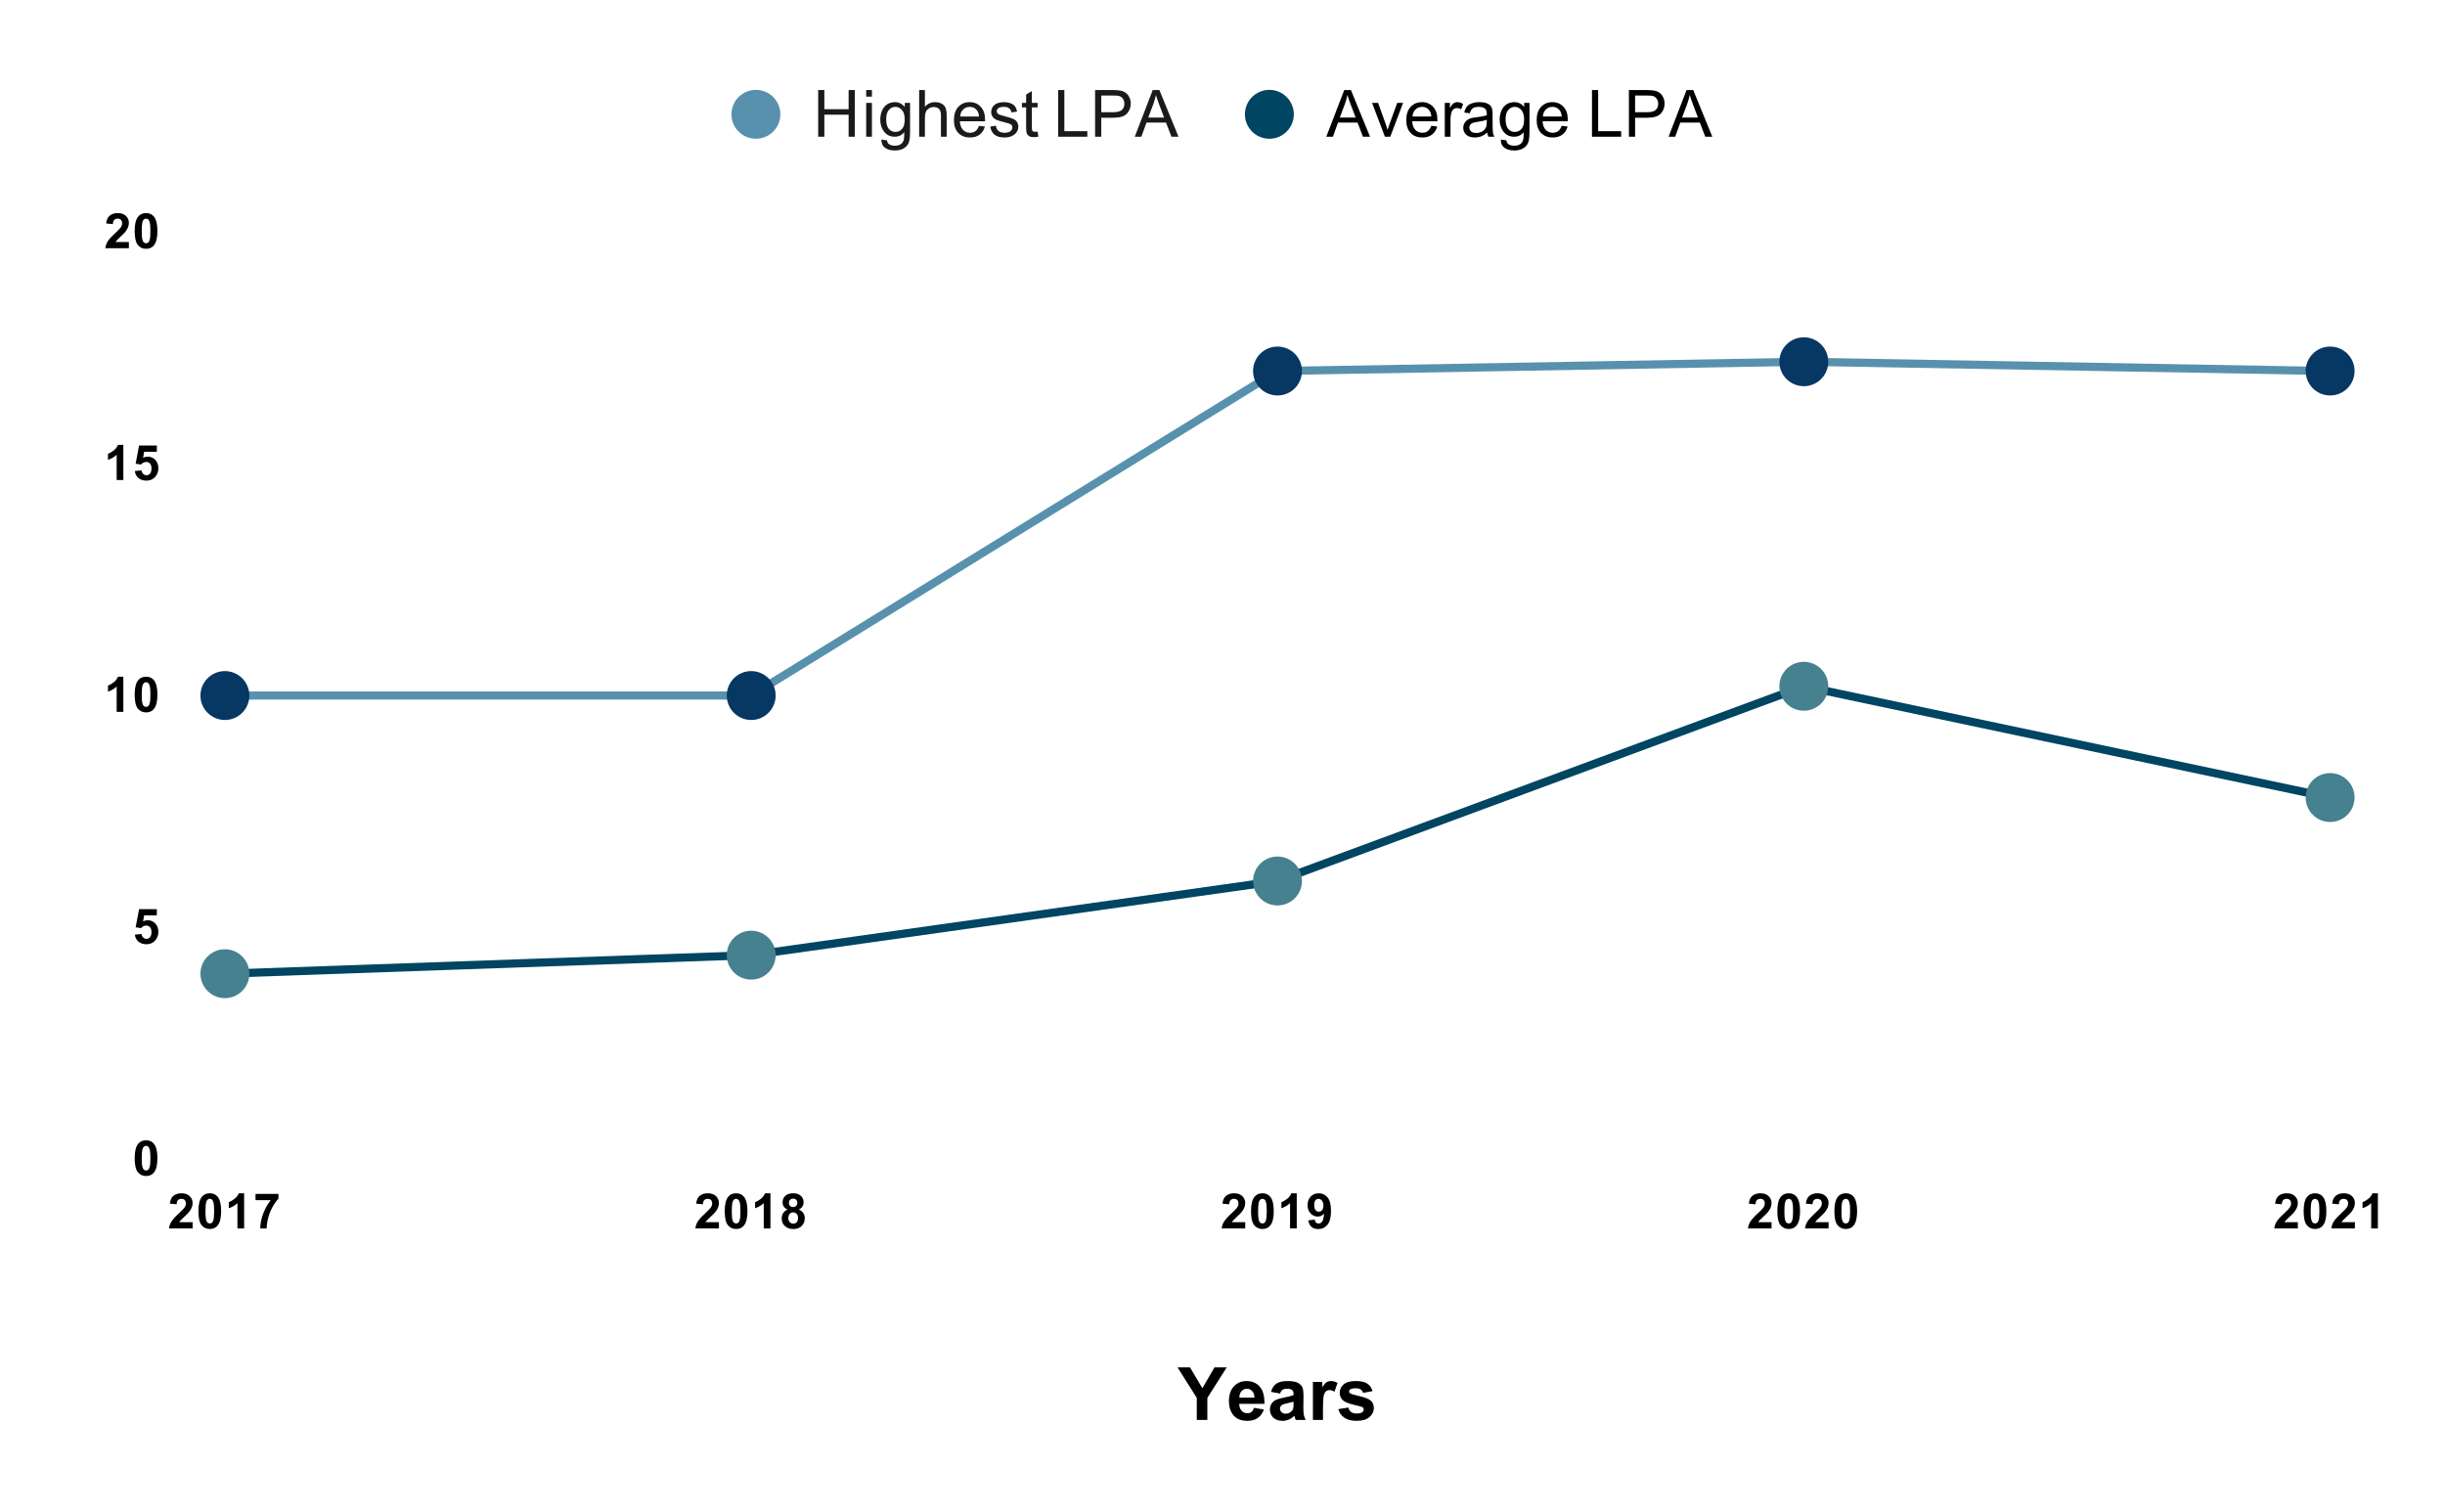
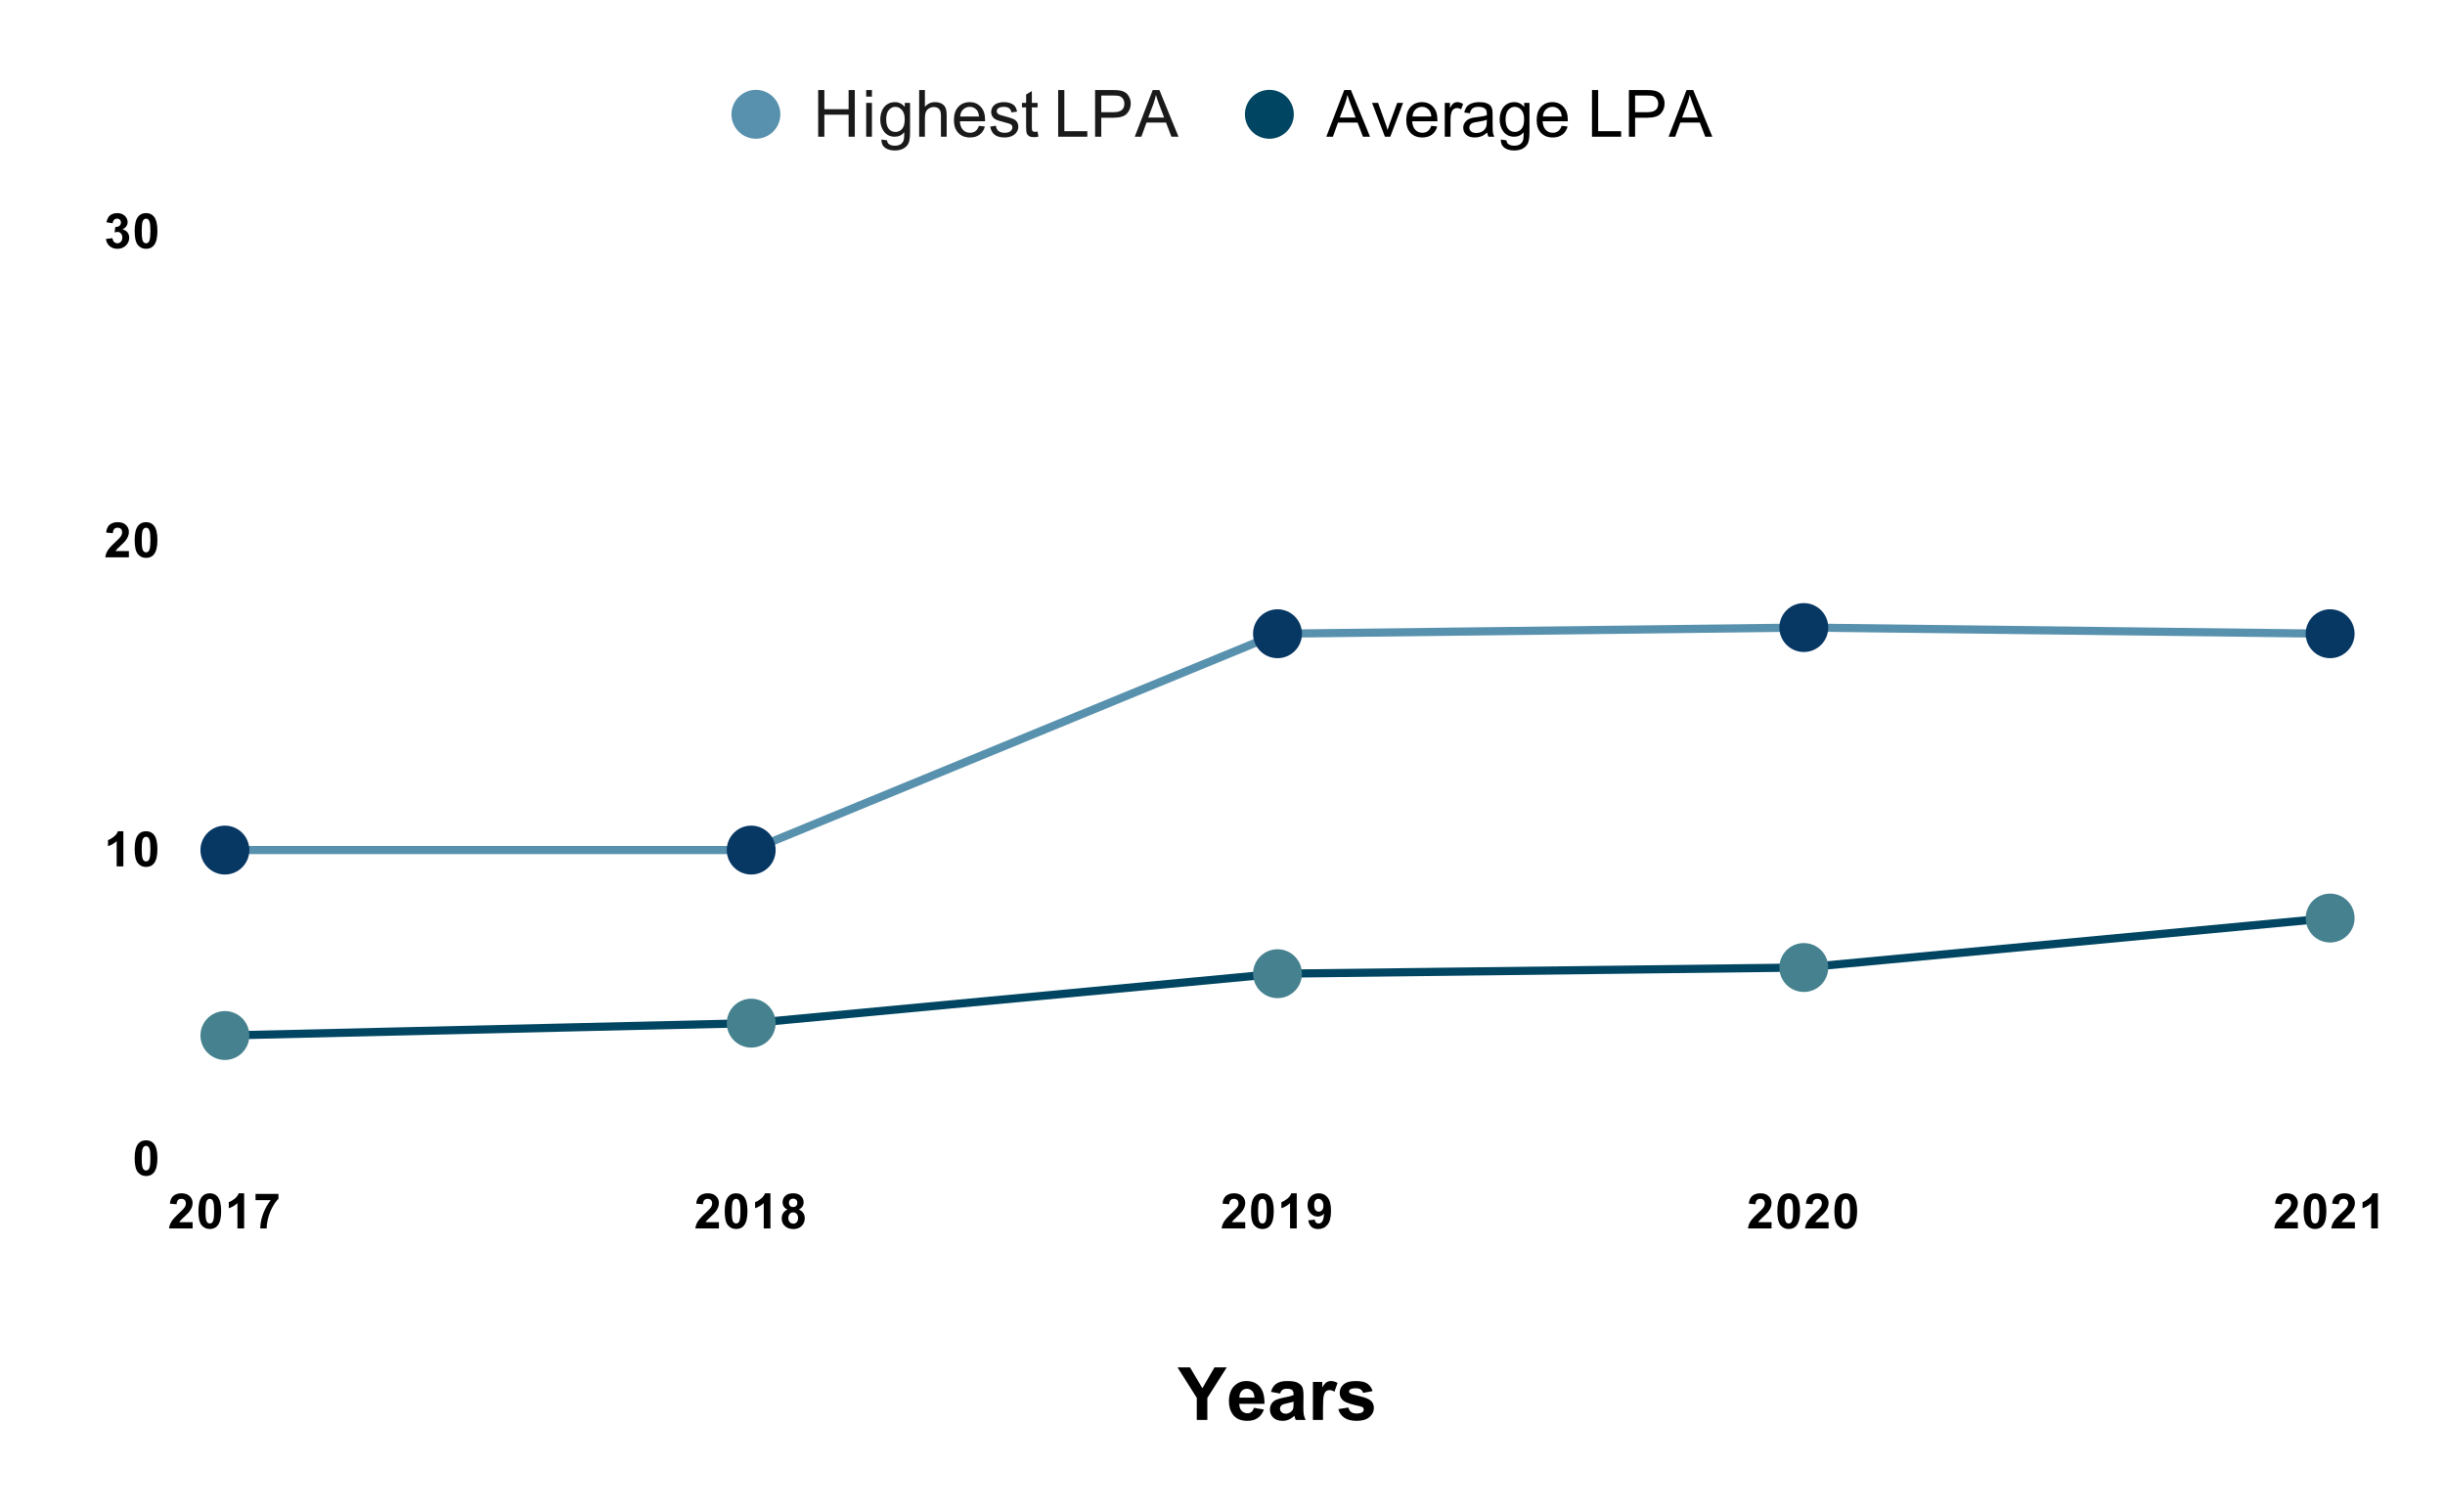
<svg xmlns="http://www.w3.org/2000/svg" version="1.1" viewBox="0.0 0.0 600.0 371.0" fill="none" stroke="none" stroke-linecap="square" stroke-miterlimit="10" width="600" height="371">
  <path fill="#ffffff" d="M0 0L600.0 0L600.0 371.0L0 371.0L0 0Z" fill-rule="nonzero" />
-   <path stroke="#000000" stroke-width="1.0" stroke-linecap="butt" stroke-opacity="0.0" d="M45.5 265.5L581.5 265.5" fill-rule="nonzero" />
-   <path stroke="#000000" stroke-width="1.0" stroke-linecap="butt" stroke-opacity="0.0" d="M45.5 246.5L581.5 246.5" fill-rule="nonzero" />
-   <path stroke="#000000" stroke-width="1.0" stroke-linecap="butt" stroke-opacity="0.0" d="M45.5 208.5L581.5 208.5" fill-rule="nonzero" />
-   <path stroke="#000000" stroke-width="1.0" stroke-linecap="butt" stroke-opacity="0.0" d="M45.5 189.5L581.5 189.5" fill-rule="nonzero" />
-   <path stroke="#000000" stroke-width="1.0" stroke-linecap="butt" stroke-opacity="0.0" d="M45.5 151.5L581.5 151.5" fill-rule="nonzero" />
-   <path stroke="#000000" stroke-width="1.0" stroke-linecap="butt" stroke-opacity="0.0" d="M45.5 132.5L581.5 132.5" fill-rule="nonzero" />
-   <path stroke="#000000" stroke-width="1.0" stroke-linecap="butt" stroke-opacity="0.0" d="M45.5 94.5L581.5 94.5" fill-rule="nonzero" />
-   <path stroke="#000000" stroke-width="1.0" stroke-linecap="butt" stroke-opacity="0.0" d="M45.5 75.5L581.5 75.5" fill-rule="nonzero" />
+   <path stroke="#000000" stroke-width="1.0" stroke-linecap="butt" stroke-opacity="0.0" d="M45.5 259.5L581.5 259.5" fill-rule="nonzero" />
+   <path stroke="#000000" stroke-width="1.0" stroke-linecap="butt" stroke-opacity="0.0" d="M45.5 233.5L581.5 233.5" fill-rule="nonzero" />
+   <path stroke="#000000" stroke-width="1.0" stroke-linecap="butt" stroke-opacity="0.0" d="M45.5 183.5L581.5 183.5" fill-rule="nonzero" />
+   <path stroke="#000000" stroke-width="1.0" stroke-linecap="butt" stroke-opacity="0.0" d="M45.5 158.5L581.5 158.5" fill-rule="nonzero" />
+   <path stroke="#000000" stroke-width="1.0" stroke-linecap="butt" stroke-opacity="0.0" d="M45.5 107.5L581.5 107.5" fill-rule="nonzero" />
+   <path stroke="#000000" stroke-width="1.0" stroke-linecap="butt" stroke-opacity="0.0" d="M45.5 82.5L581.5 82.5" fill-rule="nonzero" />
  <clipPath id="id_0">
    <path d="M45.55 56.917L581.45 56.917L581.45 284.45L45.55 284.45L45.55 56.917Z" clip-rule="nonzero" />
  </clipPath>
-   <path stroke="#5891ad" stroke-width="2.0" stroke-linecap="butt" clip-path="url(#id_0)" d="M55.19 170.683L184.345 170.683L313.5 91.047L442.655 88.771L571.81 91.047" fill-rule="nonzero" />
-   <path stroke="#004561" stroke-width="2.0" stroke-linecap="butt" clip-path="url(#id_0)" d="M55.19 238.943L184.345 234.393L313.5 216.19L442.655 168.408L571.81 195.712" fill-rule="nonzero" />
-   <path fill="#073763" clip-path="url(#id_0)" d="M61.19 170.683C61.19 173.997 58.504 176.683 55.19 176.683C51.877 176.683 49.19 173.997 49.19 170.683C49.19 167.37 51.877 164.683 55.19 164.683C58.504 164.683 61.19 167.37 61.19 170.683Z" fill-rule="nonzero" />
-   <path fill="#073763" clip-path="url(#id_0)" d="M190.345 170.683C190.345 173.997 187.659 176.683 184.345 176.683C181.031 176.683 178.345 173.997 178.345 170.683C178.345 167.37 181.031 164.683 184.345 164.683C187.659 164.683 190.345 167.37 190.345 170.683Z" fill-rule="nonzero" />
-   <path fill="#073763" clip-path="url(#id_0)" d="M319.5 91.047C319.5 94.36 316.814 97.047 313.5 97.047C310.186 97.047 307.5 94.36 307.5 91.047C307.5 87.733 310.186 85.047 313.5 85.047C316.814 85.047 319.5 87.733 319.5 91.047Z" fill-rule="nonzero" />
-   <path fill="#073763" clip-path="url(#id_0)" d="M448.655 88.771C448.655 92.085 445.969 94.771 442.655 94.771C439.341 94.771 436.655 92.085 436.655 88.771C436.655 85.458 439.341 82.771 442.655 82.771C445.969 82.771 448.655 85.458 448.655 88.771Z" fill-rule="nonzero" />
-   <path fill="#073763" clip-path="url(#id_0)" d="M577.81 91.047C577.81 94.36 575.124 97.047 571.81 97.047C568.496 97.047 565.81 94.36 565.81 91.047C565.81 87.733 568.496 85.047 571.81 85.047C575.124 85.047 577.81 87.733 577.81 91.047Z" fill-rule="nonzero" />
-   <path fill="#45818e" clip-path="url(#id_0)" d="M61.19 238.943C61.19 242.257 58.504 244.943 55.19 244.943C51.877 244.943 49.19 242.257 49.19 238.943C49.19 235.63 51.877 232.943 55.19 232.943C58.504 232.943 61.19 235.63 61.19 238.943Z" fill-rule="nonzero" />
-   <path fill="#45818e" clip-path="url(#id_0)" d="M190.345 234.393C190.345 237.706 187.659 240.393 184.345 240.393C181.031 240.393 178.345 237.706 178.345 234.393C178.345 231.079 181.031 228.393 184.345 228.393C187.659 228.393 190.345 231.079 190.345 234.393Z" fill-rule="nonzero" />
-   <path fill="#45818e" clip-path="url(#id_0)" d="M319.5 216.19C319.5 219.504 316.814 222.19 313.5 222.19C310.186 222.19 307.5 219.504 307.5 216.19C307.5 212.876 310.186 210.19 313.5 210.19C316.814 210.19 319.5 212.876 319.5 216.19Z" fill-rule="nonzero" />
-   <path fill="#45818e" clip-path="url(#id_0)" d="M448.655 168.408C448.655 171.722 445.969 174.408 442.655 174.408C439.341 174.408 436.655 171.722 436.655 168.408C436.655 165.094 439.341 162.408 442.655 162.408C445.969 162.408 448.655 165.094 448.655 168.408Z" fill-rule="nonzero" />
-   <path fill="#45818e" clip-path="url(#id_0)" d="M577.81 195.712C577.81 199.026 575.124 201.712 571.81 201.712C568.496 201.712 565.81 199.026 565.81 195.712C565.81 192.398 568.496 189.712 571.81 189.712C575.124 189.712 577.81 192.398 577.81 195.712Z" fill-rule="nonzero" />
+   <path stroke="#5891ad" stroke-width="2.0" stroke-linecap="butt" clip-path="url(#id_0)" d="M55.19 208.606L184.345 208.606L313.5 155.514L442.655 153.998L571.81 155.514" fill-rule="nonzero" />
+   <path stroke="#004561" stroke-width="2.0" stroke-linecap="butt" clip-path="url(#id_0)" d="M55.19 254.112L184.345 251.078L313.5 238.943L442.655 237.426L571.81 225.291" fill-rule="nonzero" />
+   <path fill="#073763" clip-path="url(#id_0)" d="M61.19 208.606C61.19 211.919 58.504 214.606 55.19 214.606C51.877 214.606 49.19 211.919 49.19 208.606C49.19 205.292 51.877 202.606 55.19 202.606C58.504 202.606 61.19 205.292 61.19 208.606Z" fill-rule="nonzero" />
+   <path fill="#073763" clip-path="url(#id_0)" d="M190.345 208.606C190.345 211.919 187.659 214.606 184.345 214.606C181.031 214.606 178.345 211.919 178.345 208.606C178.345 205.292 181.031 202.606 184.345 202.606C187.659 202.606 190.345 205.292 190.345 208.606Z" fill-rule="nonzero" />
+   <path fill="#073763" clip-path="url(#id_0)" d="M319.5 155.514C319.5 158.828 316.814 161.514 313.5 161.514C310.186 161.514 307.5 158.828 307.5 155.514C307.5 152.201 310.186 149.514 313.5 149.514C316.814 149.514 319.5 152.201 319.5 155.514Z" fill-rule="nonzero" />
+   <path fill="#073763" clip-path="url(#id_0)" d="M448.655 153.998C448.655 157.311 445.969 159.998 442.655 159.998C439.341 159.998 436.655 157.311 436.655 153.998C436.655 150.684 439.341 147.998 442.655 147.998C445.969 147.998 448.655 150.684 448.655 153.998Z" fill-rule="nonzero" />
+   <path fill="#073763" clip-path="url(#id_0)" d="M577.81 155.514C577.81 158.828 575.124 161.514 571.81 161.514C568.496 161.514 565.81 158.828 565.81 155.514C565.81 152.201 568.496 149.514 571.81 149.514C575.124 149.514 577.81 152.201 577.81 155.514Z" fill-rule="nonzero" />
+   <path fill="#45818e" clip-path="url(#id_0)" d="M61.19 254.112C61.19 257.426 58.504 260.112 55.19 260.112C51.877 260.112 49.19 257.426 49.19 254.112C49.19 250.799 51.877 248.112 55.19 248.112C58.504 248.112 61.19 250.799 61.19 254.112Z" fill-rule="nonzero" />
+   <path fill="#45818e" clip-path="url(#id_0)" d="M190.345 251.078C190.345 254.392 187.659 257.078 184.345 257.078C181.031 257.078 178.345 254.392 178.345 251.078C178.345 247.765 181.031 245.078 184.345 245.078C187.659 245.078 190.345 247.765 190.345 251.078Z" fill-rule="nonzero" />
+   <path fill="#45818e" clip-path="url(#id_0)" d="M319.5 238.943C319.5 242.257 316.814 244.943 313.5 244.943C310.186 244.943 307.5 242.257 307.5 238.943C307.5 235.63 310.186 232.943 313.5 232.943C316.814 232.943 319.5 235.63 319.5 238.943Z" fill-rule="nonzero" />
+   <path fill="#45818e" clip-path="url(#id_0)" d="M448.655 237.426C448.655 240.74 445.969 243.426 442.655 243.426C439.341 243.426 436.655 240.74 436.655 237.426C436.655 234.113 439.341 231.426 442.655 231.426C445.969 231.426 448.655 234.113 448.655 237.426Z" fill-rule="nonzero" />
+   <path fill="#45818e" clip-path="url(#id_0)" d="M577.81 225.291C577.81 228.605 575.124 231.291 571.81 231.291C568.496 231.291 565.81 228.605 565.81 225.291C565.81 221.978 568.496 219.291 571.81 219.291C575.124 219.291 577.81 221.978 577.81 225.291Z" fill-rule="nonzero" />
  <path fill="#000000" d="M293.688 348.45L293.688 343.028L288.969 335.559L292.031 335.559L295.062 340.669L298.031 335.559L301.031 335.559L296.281 343.044L296.281 348.45L293.688 348.45ZM307.703 345.481L310.156 345.887Q309.688 347.247 308.656 347.966Q307.641 348.669 306.094 348.669Q303.656 348.669 302.5 347.075Q301.578 345.794 301.578 343.856Q301.578 341.528 302.781 340.216Q304.0 338.903 305.859 338.903Q307.938 338.903 309.141 340.278Q310.344 341.653 310.297 344.497L304.109 344.497Q304.125 345.591 304.688 346.2Q305.266 346.809 306.125 346.809Q306.703 346.809 307.094 346.497Q307.5 346.184 307.703 345.481ZM307.844 342.981Q307.812 341.903 307.281 341.356Q306.75 340.794 306.0 340.794Q305.188 340.794 304.672 341.387Q304.141 341.966 304.141 342.981L307.844 342.981ZM314.141 341.966L311.891 341.559Q312.281 340.2 313.203 339.559Q314.125 338.903 315.938 338.903Q317.594 338.903 318.391 339.294Q319.203 339.684 319.531 340.294Q319.875 340.887 319.875 342.497L319.844 345.387Q319.844 346.606 319.953 347.2Q320.078 347.778 320.406 348.45L317.969 348.45Q317.859 348.2 317.719 347.716Q317.656 347.497 317.641 347.434Q317.0 348.044 316.281 348.356Q315.562 348.669 314.75 348.669Q313.297 348.669 312.469 347.887Q311.641 347.091 311.641 345.903Q311.641 345.106 312.016 344.497Q312.391 343.872 313.078 343.544Q313.766 343.216 315.047 342.966Q316.781 342.637 317.438 342.356L317.438 342.106Q317.438 341.403 317.078 341.106Q316.734 340.794 315.766 340.794Q315.109 340.794 314.734 341.059Q314.359 341.309 314.141 341.966ZM317.438 343.966Q316.969 344.122 315.938 344.341Q314.906 344.559 314.594 344.778Q314.109 345.122 314.109 345.653Q314.109 346.169 314.5 346.544Q314.891 346.919 315.484 346.919Q316.156 346.919 316.75 346.481Q317.203 346.153 317.344 345.669Q317.438 345.341 317.438 344.466L317.438 343.966ZM324.656 348.45L322.188 348.45L322.188 339.122L324.484 339.122L324.484 340.45Q325.062 339.497 325.531 339.2Q326.016 338.903 326.609 338.903Q327.453 338.903 328.234 339.372L327.469 341.528Q326.844 341.122 326.312 341.122Q325.797 341.122 325.422 341.403Q325.062 341.684 324.859 342.434Q324.656 343.184 324.656 345.559L324.656 348.45ZM328.422 345.794L330.906 345.403Q331.062 346.122 331.547 346.497Q332.031 346.872 332.891 346.872Q333.859 346.872 334.344 346.528Q334.656 346.278 334.656 345.872Q334.656 345.591 334.484 345.403Q334.297 345.231 333.656 345.075Q330.672 344.419 329.875 343.872Q328.766 343.122 328.766 341.762Q328.766 340.559 329.719 339.731Q330.688 338.903 332.688 338.903Q334.609 338.903 335.531 339.528Q336.469 340.153 336.828 341.372L334.5 341.809Q334.344 341.262 333.922 340.981Q333.516 340.684 332.734 340.684Q331.766 340.684 331.344 340.95Q331.062 341.153 331.062 341.45Q331.062 341.716 331.312 341.903Q331.641 342.153 333.609 342.606Q335.578 343.044 336.375 343.7Q337.141 344.356 337.141 345.528Q337.141 346.809 336.062 347.747Q335.0 348.669 332.891 348.669Q330.984 348.669 329.875 347.887Q328.766 347.106 328.422 345.794Z" fill-rule="nonzero" />
  <path fill="#000000" d="M35.847 279.825Q37.097 279.825 37.8 280.716Q38.628 281.762 38.628 284.216Q38.628 286.653 37.784 287.716Q37.097 288.591 35.847 288.591Q34.597 288.591 33.816 287.637Q33.05 286.669 33.05 284.2Q33.05 281.762 33.894 280.7Q34.597 279.825 35.847 279.825ZM35.847 281.184Q35.55 281.184 35.316 281.387Q35.081 281.575 34.941 282.059Q34.784 282.7 34.784 284.216Q34.784 285.731 34.925 286.294Q35.081 286.856 35.316 287.044Q35.55 287.231 35.847 287.231Q36.144 287.231 36.378 287.044Q36.612 286.856 36.737 286.356Q36.909 285.731 36.909 284.216Q36.909 282.7 36.753 282.137Q36.612 281.575 36.378 281.387Q36.144 281.184 35.847 281.184Z" fill-rule="nonzero" />
-   <path fill="#000000" d="M33.081 229.364L34.722 229.192Q34.8 229.739 35.144 230.067Q35.487 230.395 35.941 230.395Q36.456 230.395 36.816 229.973Q37.175 229.551 37.175 228.707Q37.175 227.926 36.816 227.535Q36.456 227.129 35.894 227.129Q35.175 227.129 34.612 227.754L33.284 227.567L34.128 223.098L38.487 223.098L38.487 224.629L35.378 224.629L35.112 226.098Q35.675 225.817 36.237 225.817Q37.331 225.817 38.097 226.614Q38.862 227.41 38.862 228.676Q38.862 229.739 38.253 230.582Q37.409 231.707 35.925 231.707Q34.737 231.707 33.987 231.082Q33.237 230.442 33.081 229.364Z" fill-rule="nonzero" />
-   <path fill="#000000" d="M30.269 174.683L28.628 174.683L28.628 168.48Q27.722 169.324 26.503 169.73L26.503 168.23Q27.144 168.027 27.894 167.433Q28.659 166.84 28.941 166.058L30.269 166.058L30.269 174.683ZM35.847 166.058Q37.097 166.058 37.8 166.949Q38.628 167.996 38.628 170.449Q38.628 172.886 37.784 173.949Q37.097 174.824 35.847 174.824Q34.597 174.824 33.816 173.871Q33.05 172.902 33.05 170.433Q33.05 167.996 33.894 166.933Q34.597 166.058 35.847 166.058ZM35.847 167.418Q35.55 167.418 35.316 167.621Q35.081 167.808 34.941 168.293Q34.784 168.933 34.784 170.449Q34.784 171.965 34.925 172.527Q35.081 173.09 35.316 173.277Q35.55 173.465 35.847 173.465Q36.144 173.465 36.378 173.277Q36.612 173.09 36.737 172.59Q36.909 171.965 36.909 170.449Q36.909 168.933 36.753 168.371Q36.612 167.808 36.378 167.621Q36.144 167.418 35.847 167.418Z" fill-rule="nonzero" />
-   <path fill="#000000" d="M30.269 117.8L28.628 117.8L28.628 111.597Q27.722 112.441 26.503 112.847L26.503 111.347Q27.144 111.144 27.894 110.55Q28.659 109.956 28.941 109.175L30.269 109.175L30.269 117.8ZM33.081 115.597L34.722 115.425Q34.8 115.972 35.144 116.3Q35.487 116.628 35.941 116.628Q36.456 116.628 36.816 116.206Q37.175 115.784 37.175 114.941Q37.175 114.159 36.816 113.769Q36.456 113.362 35.894 113.362Q35.175 113.362 34.612 113.987L33.284 113.8L34.128 109.331L38.487 109.331L38.487 110.862L35.378 110.862L35.112 112.331Q35.675 112.05 36.237 112.05Q37.331 112.05 38.097 112.847Q38.862 113.644 38.862 114.909Q38.862 115.972 38.253 116.816Q37.409 117.941 35.925 117.941Q34.737 117.941 33.987 117.316Q33.237 116.675 33.081 115.597Z" fill-rule="nonzero" />
-   <path fill="#000000" d="M31.628 59.385L31.628 60.917L25.847 60.917Q25.941 60.042 26.409 59.276Q26.878 58.495 28.269 57.214Q29.378 56.182 29.628 55.807Q29.972 55.292 29.972 54.792Q29.972 54.245 29.675 53.948Q29.378 53.651 28.863 53.651Q28.347 53.651 28.034 53.964Q27.738 54.276 27.691 54.995L26.05 54.839Q26.191 53.479 26.956 52.885Q27.738 52.292 28.894 52.292Q30.175 52.292 30.894 52.979Q31.628 53.667 31.628 54.682Q31.628 55.26 31.409 55.792Q31.206 56.307 30.753 56.885Q30.456 57.26 29.675 57.979Q28.894 58.698 28.691 58.932Q28.488 59.167 28.347 59.385L31.628 59.385ZM35.847 52.292Q37.097 52.292 37.8 53.182Q38.628 54.229 38.628 56.682Q38.628 59.12 37.784 60.182Q37.097 61.057 35.847 61.057Q34.597 61.057 33.816 60.104Q33.05 59.135 33.05 56.667Q33.05 54.229 33.894 53.167Q34.597 52.292 35.847 52.292ZM35.847 53.651Q35.55 53.651 35.316 53.854Q35.081 54.042 34.941 54.526Q34.784 55.167 34.784 56.682Q34.784 58.198 34.925 58.76Q35.081 59.323 35.316 59.51Q35.55 59.698 35.847 59.698Q36.144 59.698 36.378 59.51Q36.612 59.323 36.737 58.823Q36.909 58.198 36.909 56.682Q36.909 55.167 36.753 54.604Q36.612 54.042 36.378 53.854Q36.144 53.651 35.847 53.651Z" fill-rule="nonzero" />
+   <path fill="#000000" d="M30.269 212.606L28.628 212.606L28.628 206.402Q27.722 207.246 26.503 207.652L26.503 206.152Q27.144 205.949 27.894 205.356Q28.659 204.762 28.941 203.981L30.269 203.981L30.269 212.606ZM35.847 203.981Q37.097 203.981 37.8 204.871Q38.628 205.918 38.628 208.371Q38.628 210.809 37.784 211.871Q37.097 212.746 35.847 212.746Q34.597 212.746 33.816 211.793Q33.05 210.824 33.05 208.356Q33.05 205.918 33.894 204.856Q34.597 203.981 35.847 203.981ZM35.847 205.34Q35.55 205.34 35.316 205.543Q35.081 205.731 34.941 206.215Q34.784 206.856 34.784 208.371Q34.784 209.887 34.925 210.449Q35.081 211.012 35.316 211.199Q35.55 211.387 35.847 211.387Q36.144 211.387 36.378 211.199Q36.612 211.012 36.737 210.512Q36.909 209.887 36.909 208.371Q36.909 206.856 36.753 206.293Q36.612 205.731 36.378 205.543Q36.144 205.34 35.847 205.34Z" fill-rule="nonzero" />
+   <path fill="#000000" d="M31.628 135.23L31.628 136.761L25.847 136.761Q25.941 135.886 26.409 135.12Q26.878 134.339 28.269 133.058Q29.378 132.027 29.628 131.652Q29.972 131.136 29.972 130.636Q29.972 130.089 29.675 129.792Q29.378 129.495 28.863 129.495Q28.347 129.495 28.034 129.808Q27.738 130.12 27.691 130.839L26.05 130.683Q26.191 129.324 26.956 128.73Q27.738 128.136 28.894 128.136Q30.175 128.136 30.894 128.824Q31.628 129.511 31.628 130.527Q31.628 131.105 31.409 131.636Q31.206 132.152 30.753 132.73Q30.456 133.105 29.675 133.824Q28.894 134.542 28.691 134.777Q28.488 135.011 28.347 135.23L31.628 135.23ZM35.847 128.136Q37.097 128.136 37.8 129.027Q38.628 130.074 38.628 132.527Q38.628 134.964 37.784 136.027Q37.097 136.902 35.847 136.902Q34.597 136.902 33.816 135.949Q33.05 134.98 33.05 132.511Q33.05 130.074 33.894 129.011Q34.597 128.136 35.847 128.136ZM35.847 129.495Q35.55 129.495 35.316 129.699Q35.081 129.886 34.941 130.37Q34.784 131.011 34.784 132.527Q34.784 134.042 34.925 134.605Q35.081 135.167 35.316 135.355Q35.55 135.542 35.847 135.542Q36.144 135.542 36.378 135.355Q36.612 135.167 36.737 134.667Q36.909 134.042 36.909 132.527Q36.909 131.011 36.753 130.449Q36.612 129.886 36.378 129.699Q36.144 129.495 35.847 129.495Z" fill-rule="nonzero" />
+   <path fill="#000000" d="M26.003 58.635L27.597 58.448Q27.675 59.057 28.003 59.385Q28.347 59.698 28.816 59.698Q29.331 59.698 29.675 59.307Q30.019 58.917 30.019 58.26Q30.019 57.651 29.675 57.292Q29.347 56.917 28.878 56.917Q28.55 56.917 28.113 57.042L28.3 55.698Q28.972 55.714 29.316 55.417Q29.675 55.104 29.675 54.589Q29.675 54.167 29.409 53.917Q29.159 53.651 28.722 53.651Q28.3 53.651 28.003 53.948Q27.706 54.229 27.644 54.792L26.128 54.542Q26.284 53.76 26.597 53.292Q26.925 52.823 27.488 52.557Q28.066 52.292 28.769 52.292Q29.988 52.292 30.722 53.057Q31.316 53.698 31.316 54.495Q31.316 55.62 30.081 56.292Q30.831 56.464 31.269 57.01Q31.706 57.557 31.706 58.339Q31.706 59.464 30.878 60.26Q30.05 61.057 28.831 61.057Q27.659 61.057 26.894 60.385Q26.128 59.714 26.003 58.635ZM35.847 52.292Q37.097 52.292 37.8 53.182Q38.628 54.229 38.628 56.682Q38.628 59.12 37.784 60.182Q37.097 61.057 35.847 61.057Q34.597 61.057 33.816 60.104Q33.05 59.135 33.05 56.667Q33.05 54.229 33.894 53.167Q34.597 52.292 35.847 52.292ZM35.847 53.651Q35.55 53.651 35.316 53.854Q35.081 54.042 34.941 54.526Q34.784 55.167 34.784 56.682Q34.784 58.198 34.925 58.76Q35.081 59.323 35.316 59.51Q35.55 59.698 35.847 59.698Q36.144 59.698 36.378 59.51Q36.612 59.323 36.737 58.823Q36.909 58.198 36.909 56.682Q36.909 55.167 36.753 54.604Q36.612 54.042 36.378 53.854Q36.144 53.651 35.847 53.651Z" fill-rule="nonzero" />
  <path fill="#000000" d="M47.268 299.919L47.268 301.45L41.487 301.45Q41.581 300.575 42.05 299.809Q42.518 299.028 43.909 297.747Q45.018 296.716 45.268 296.341Q45.612 295.825 45.612 295.325Q45.612 294.778 45.315 294.481Q45.018 294.184 44.503 294.184Q43.987 294.184 43.675 294.497Q43.378 294.809 43.331 295.528L41.69 295.372Q41.831 294.012 42.596 293.419Q43.378 292.825 44.534 292.825Q45.815 292.825 46.534 293.512Q47.268 294.2 47.268 295.216Q47.268 295.794 47.05 296.325Q46.846 296.841 46.393 297.419Q46.096 297.794 45.315 298.512Q44.534 299.231 44.331 299.466Q44.128 299.7 43.987 299.919L47.268 299.919ZM51.487 292.825Q52.737 292.825 53.44 293.716Q54.268 294.762 54.268 297.216Q54.268 299.653 53.425 300.716Q52.737 301.591 51.487 301.591Q50.237 301.591 49.456 300.637Q48.69 299.669 48.69 297.2Q48.69 294.762 49.534 293.7Q50.237 292.825 51.487 292.825ZM51.487 294.184Q51.19 294.184 50.956 294.387Q50.721 294.575 50.581 295.059Q50.425 295.7 50.425 297.216Q50.425 298.731 50.565 299.294Q50.721 299.856 50.956 300.044Q51.19 300.231 51.487 300.231Q51.784 300.231 52.018 300.044Q52.253 299.856 52.378 299.356Q52.55 298.731 52.55 297.216Q52.55 295.7 52.393 295.137Q52.253 294.575 52.018 294.387Q51.784 294.184 51.487 294.184ZM59.909 301.45L58.268 301.45L58.268 295.247Q57.362 296.091 56.143 296.497L56.143 294.997Q56.784 294.794 57.534 294.2Q58.3 293.606 58.581 292.825L59.909 292.825L59.909 301.45ZM62.706 294.512L62.706 292.981L68.331 292.981L68.331 294.169Q67.628 294.856 66.909 296.137Q66.19 297.419 65.815 298.872Q65.44 300.309 65.44 301.45L63.862 301.45Q63.893 299.669 64.581 297.825Q65.284 295.966 66.44 294.512L62.706 294.512Z" fill-rule="nonzero" />
  <path fill="#000000" d="M176.423 299.919L176.423 301.45L170.642 301.45Q170.736 300.575 171.204 299.809Q171.673 299.028 173.064 297.747Q174.173 296.716 174.423 296.341Q174.767 295.825 174.767 295.325Q174.767 294.778 174.47 294.481Q174.173 294.184 173.658 294.184Q173.142 294.184 172.829 294.497Q172.533 294.809 172.486 295.528L170.845 295.372Q170.986 294.012 171.751 293.419Q172.533 292.825 173.689 292.825Q174.97 292.825 175.689 293.512Q176.423 294.2 176.423 295.216Q176.423 295.794 176.204 296.325Q176.001 296.841 175.548 297.419Q175.251 297.794 174.47 298.512Q173.689 299.231 173.486 299.466Q173.283 299.7 173.142 299.919L176.423 299.919ZM180.642 292.825Q181.892 292.825 182.595 293.716Q183.423 294.762 183.423 297.216Q183.423 299.653 182.579 300.716Q181.892 301.591 180.642 301.591Q179.392 301.591 178.611 300.637Q177.845 299.669 177.845 297.2Q177.845 294.762 178.689 293.7Q179.392 292.825 180.642 292.825ZM180.642 294.184Q180.345 294.184 180.111 294.387Q179.876 294.575 179.736 295.059Q179.579 295.7 179.579 297.216Q179.579 298.731 179.72 299.294Q179.876 299.856 180.111 300.044Q180.345 300.231 180.642 300.231Q180.939 300.231 181.173 300.044Q181.408 299.856 181.533 299.356Q181.704 298.731 181.704 297.216Q181.704 295.7 181.548 295.137Q181.408 294.575 181.173 294.387Q180.939 294.184 180.642 294.184ZM189.064 301.45L187.423 301.45L187.423 295.247Q186.517 296.091 185.298 296.497L185.298 294.997Q185.939 294.794 186.689 294.2Q187.454 293.606 187.736 292.825L189.064 292.825L189.064 301.45ZM193.267 296.809Q192.626 296.544 192.329 296.075Q192.048 295.606 192.048 295.044Q192.048 294.075 192.72 293.45Q193.392 292.825 194.626 292.825Q195.845 292.825 196.517 293.45Q197.204 294.075 197.204 295.044Q197.204 295.637 196.892 296.106Q196.579 296.575 196.017 296.809Q196.736 297.106 197.111 297.653Q197.486 298.2 197.486 298.919Q197.486 300.106 196.72 300.856Q195.97 301.606 194.704 301.606Q193.533 301.606 192.751 300.981Q191.829 300.262 191.829 298.997Q191.829 298.294 192.173 297.716Q192.517 297.137 193.267 296.809ZM193.611 295.153Q193.611 295.653 193.876 295.934Q194.158 296.2 194.626 296.2Q195.095 296.2 195.376 295.919Q195.658 295.637 195.658 295.153Q195.658 294.684 195.376 294.419Q195.095 294.137 194.642 294.137Q194.173 294.137 193.892 294.419Q193.611 294.7 193.611 295.153ZM193.454 298.841Q193.454 299.512 193.798 299.903Q194.158 300.278 194.673 300.278Q195.189 300.278 195.517 299.919Q195.845 299.544 195.845 298.856Q195.845 298.247 195.501 297.887Q195.173 297.512 194.658 297.512Q194.048 297.512 193.751 297.934Q193.454 298.356 193.454 298.841Z" fill-rule="nonzero" />
  <path fill="#000000" d="M305.578 299.919L305.578 301.45L299.797 301.45Q299.891 300.575 300.359 299.809Q300.828 299.028 302.219 297.747Q303.328 296.716 303.578 296.341Q303.922 295.825 303.922 295.325Q303.922 294.778 303.625 294.481Q303.328 294.184 302.812 294.184Q302.297 294.184 301.984 294.497Q301.688 294.809 301.641 295.528L300.0 295.372Q300.141 294.012 300.906 293.419Q301.688 292.825 302.844 292.825Q304.125 292.825 304.844 293.512Q305.578 294.2 305.578 295.216Q305.578 295.794 305.359 296.325Q305.156 296.841 304.703 297.419Q304.406 297.794 303.625 298.512Q302.844 299.231 302.641 299.466Q302.438 299.7 302.297 299.919L305.578 299.919ZM309.797 292.825Q311.047 292.825 311.75 293.716Q312.578 294.762 312.578 297.216Q312.578 299.653 311.734 300.716Q311.047 301.591 309.797 301.591Q308.547 301.591 307.766 300.637Q307.0 299.669 307.0 297.2Q307.0 294.762 307.844 293.7Q308.547 292.825 309.797 292.825ZM309.797 294.184Q309.5 294.184 309.266 294.387Q309.031 294.575 308.891 295.059Q308.734 295.7 308.734 297.216Q308.734 298.731 308.875 299.294Q309.031 299.856 309.266 300.044Q309.5 300.231 309.797 300.231Q310.094 300.231 310.328 300.044Q310.562 299.856 310.688 299.356Q310.859 298.731 310.859 297.216Q310.859 295.7 310.703 295.137Q310.562 294.575 310.328 294.387Q310.094 294.184 309.797 294.184ZM318.219 301.45L316.578 301.45L316.578 295.247Q315.672 296.091 314.453 296.497L314.453 294.997Q315.094 294.794 315.844 294.2Q316.609 293.606 316.891 292.825L318.219 292.825L318.219 301.45ZM321.047 299.466L322.641 299.294Q322.703 299.778 322.938 300.012Q323.188 300.247 323.594 300.247Q324.109 300.247 324.453 299.778Q324.812 299.309 324.922 297.825Q324.297 298.544 323.359 298.544Q322.359 298.544 321.609 297.762Q320.875 296.981 320.875 295.731Q320.875 294.419 321.656 293.622Q322.438 292.825 323.641 292.825Q324.938 292.825 325.781 293.841Q326.625 294.841 326.625 297.153Q326.625 299.512 325.75 300.559Q324.875 301.606 323.469 301.606Q322.469 301.606 321.844 301.075Q321.219 300.528 321.047 299.466ZM324.766 295.872Q324.766 295.075 324.406 294.637Q324.047 294.184 323.562 294.184Q323.109 294.184 322.797 294.544Q322.5 294.903 322.5 295.731Q322.5 296.559 322.828 296.95Q323.156 297.341 323.641 297.341Q324.125 297.341 324.438 296.966Q324.766 296.591 324.766 295.872Z" fill-rule="nonzero" />
  <path fill="#000000" d="M434.733 299.919L434.733 301.45L428.952 301.45Q429.046 300.575 429.514 299.809Q429.983 299.028 431.374 297.747Q432.483 296.716 432.733 296.341Q433.077 295.825 433.077 295.325Q433.077 294.778 432.78 294.481Q432.483 294.184 431.967 294.184Q431.452 294.184 431.139 294.497Q430.842 294.809 430.796 295.528L429.155 295.372Q429.296 294.012 430.061 293.419Q430.842 292.825 431.999 292.825Q433.28 292.825 433.999 293.512Q434.733 294.2 434.733 295.216Q434.733 295.794 434.514 296.325Q434.311 296.841 433.858 297.419Q433.561 297.794 432.78 298.512Q431.999 299.231 431.796 299.466Q431.592 299.7 431.452 299.919L434.733 299.919ZM438.952 292.825Q440.202 292.825 440.905 293.716Q441.733 294.762 441.733 297.216Q441.733 299.653 440.889 300.716Q440.202 301.591 438.952 301.591Q437.702 301.591 436.921 300.637Q436.155 299.669 436.155 297.2Q436.155 294.762 436.999 293.7Q437.702 292.825 438.952 292.825ZM438.952 294.184Q438.655 294.184 438.421 294.387Q438.186 294.575 438.046 295.059Q437.889 295.7 437.889 297.216Q437.889 298.731 438.03 299.294Q438.186 299.856 438.421 300.044Q438.655 300.231 438.952 300.231Q439.249 300.231 439.483 300.044Q439.717 299.856 439.842 299.356Q440.014 298.731 440.014 297.216Q440.014 295.7 439.858 295.137Q439.717 294.575 439.483 294.387Q439.249 294.184 438.952 294.184ZM448.733 299.919L448.733 301.45L442.952 301.45Q443.046 300.575 443.514 299.809Q443.983 299.028 445.374 297.747Q446.483 296.716 446.733 296.341Q447.077 295.825 447.077 295.325Q447.077 294.778 446.78 294.481Q446.483 294.184 445.967 294.184Q445.452 294.184 445.139 294.497Q444.842 294.809 444.796 295.528L443.155 295.372Q443.296 294.012 444.061 293.419Q444.842 292.825 445.999 292.825Q447.28 292.825 447.999 293.512Q448.733 294.2 448.733 295.216Q448.733 295.794 448.514 296.325Q448.311 296.841 447.858 297.419Q447.561 297.794 446.78 298.512Q445.999 299.231 445.796 299.466Q445.592 299.7 445.452 299.919L448.733 299.919ZM452.952 292.825Q454.202 292.825 454.905 293.716Q455.733 294.762 455.733 297.216Q455.733 299.653 454.889 300.716Q454.202 301.591 452.952 301.591Q451.702 301.591 450.921 300.637Q450.155 299.669 450.155 297.2Q450.155 294.762 450.999 293.7Q451.702 292.825 452.952 292.825ZM452.952 294.184Q452.655 294.184 452.421 294.387Q452.186 294.575 452.046 295.059Q451.889 295.7 451.889 297.216Q451.889 298.731 452.03 299.294Q452.186 299.856 452.421 300.044Q452.655 300.231 452.952 300.231Q453.249 300.231 453.483 300.044Q453.717 299.856 453.842 299.356Q454.014 298.731 454.014 297.216Q454.014 295.7 453.858 295.137Q453.717 294.575 453.483 294.387Q453.249 294.184 452.952 294.184Z" fill-rule="nonzero" />
  <path fill="#000000" d="M563.888 299.919L563.888 301.45L558.107 301.45Q558.2 300.575 558.669 299.809Q559.138 299.028 560.529 297.747Q561.638 296.716 561.888 296.341Q562.232 295.825 562.232 295.325Q562.232 294.778 561.935 294.481Q561.638 294.184 561.122 294.184Q560.607 294.184 560.294 294.497Q559.997 294.809 559.95 295.528L558.31 295.372Q558.45 294.012 559.216 293.419Q559.997 292.825 561.154 292.825Q562.435 292.825 563.154 293.512Q563.888 294.2 563.888 295.216Q563.888 295.794 563.669 296.325Q563.466 296.841 563.013 297.419Q562.716 297.794 561.935 298.512Q561.154 299.231 560.95 299.466Q560.747 299.7 560.607 299.919L563.888 299.919ZM568.107 292.825Q569.357 292.825 570.06 293.716Q570.888 294.762 570.888 297.216Q570.888 299.653 570.044 300.716Q569.357 301.591 568.107 301.591Q566.857 301.591 566.075 300.637Q565.31 299.669 565.31 297.2Q565.31 294.762 566.154 293.7Q566.857 292.825 568.107 292.825ZM568.107 294.184Q567.81 294.184 567.575 294.387Q567.341 294.575 567.2 295.059Q567.044 295.7 567.044 297.216Q567.044 298.731 567.185 299.294Q567.341 299.856 567.575 300.044Q567.81 300.231 568.107 300.231Q568.404 300.231 568.638 300.044Q568.872 299.856 568.997 299.356Q569.169 298.731 569.169 297.216Q569.169 295.7 569.013 295.137Q568.872 294.575 568.638 294.387Q568.404 294.184 568.107 294.184ZM577.888 299.919L577.888 301.45L572.107 301.45Q572.2 300.575 572.669 299.809Q573.138 299.028 574.529 297.747Q575.638 296.716 575.888 296.341Q576.232 295.825 576.232 295.325Q576.232 294.778 575.935 294.481Q575.638 294.184 575.122 294.184Q574.607 294.184 574.294 294.497Q573.997 294.809 573.95 295.528L572.31 295.372Q572.45 294.012 573.216 293.419Q573.997 292.825 575.154 292.825Q576.435 292.825 577.154 293.512Q577.888 294.2 577.888 295.216Q577.888 295.794 577.669 296.325Q577.466 296.841 577.013 297.419Q576.716 297.794 575.935 298.512Q575.154 299.231 574.95 299.466Q574.747 299.7 574.607 299.919L577.888 299.919ZM583.529 301.45L581.888 301.45L581.888 295.247Q580.982 296.091 579.763 296.497L579.763 294.997Q580.404 294.794 581.154 294.2Q581.919 293.606 582.2 292.825L583.529 292.825L583.529 301.45Z" fill-rule="nonzero" />
  <path fill="#5891ad" d="M191.5 28.05C191.5 31.364 188.814 34.05 185.5 34.05C182.186 34.05 179.5 31.364 179.5 28.05C179.5 24.736 182.186 22.05 185.5 22.05C188.814 22.05 191.5 24.736 191.5 28.05Z" fill-rule="nonzero" />
  <path fill="#1a1a1a" d="M200.781 33.55L200.781 22.097L202.297 22.097L202.297 26.8L208.25 26.8L208.25 22.097L209.766 22.097L209.766 33.55L208.25 33.55L208.25 28.144L202.297 28.144L202.297 33.55L200.781 33.55ZM212.562 23.706L212.562 22.097L213.969 22.097L213.969 23.706L212.562 23.706ZM212.562 33.55L212.562 25.253L213.969 25.253L213.969 33.55L212.562 33.55ZM216.297 34.237L217.672 34.441Q217.75 35.081 218.141 35.362Q218.672 35.753 219.578 35.753Q220.547 35.753 221.078 35.362Q221.609 34.972 221.797 34.269Q221.906 33.847 221.906 32.456Q220.984 33.55 219.609 33.55Q217.891 33.55 216.953 32.316Q216.016 31.081 216.016 29.347Q216.016 28.159 216.438 27.159Q216.875 26.159 217.688 25.613Q218.516 25.066 219.609 25.066Q221.078 25.066 222.031 26.253L222.031 25.253L223.328 25.253L223.328 32.425Q223.328 34.362 222.938 35.175Q222.547 35.987 221.688 36.456Q220.828 36.925 219.578 36.925Q218.094 36.925 217.172 36.253Q216.266 35.581 216.297 34.237ZM217.469 29.253Q217.469 30.878 218.109 31.628Q218.766 32.378 219.734 32.378Q220.703 32.378 221.359 31.644Q222.016 30.894 222.016 29.3Q222.016 27.769 221.344 27.003Q220.672 26.222 219.719 26.222Q218.781 26.222 218.125 26.988Q217.469 27.753 217.469 29.253ZM225.562 33.55L225.562 22.097L226.969 22.097L226.969 26.206Q227.953 25.066 229.453 25.066Q230.375 25.066 231.047 25.425Q231.734 25.784 232.016 26.425Q232.312 27.066 232.312 28.284L232.312 33.55L230.906 33.55L230.906 28.284Q230.906 27.238 230.453 26.753Q230.0 26.269 229.156 26.269Q228.531 26.269 227.984 26.597Q227.438 26.925 227.203 27.488Q226.969 28.034 226.969 29.003L226.969 33.55L225.562 33.55ZM240.234 30.878L241.688 31.05Q241.344 32.331 240.406 33.034Q239.484 33.737 238.047 33.737Q236.219 33.737 235.156 32.612Q234.094 31.488 234.094 29.472Q234.094 27.378 235.172 26.222Q236.25 25.066 237.969 25.066Q239.625 25.066 240.672 26.206Q241.734 27.331 241.734 29.378Q241.734 29.503 241.734 29.753L235.547 29.753Q235.625 31.128 236.312 31.863Q237.016 32.581 238.047 32.581Q238.828 32.581 239.375 32.175Q239.922 31.769 240.234 30.878ZM235.625 28.597L240.25 28.597Q240.156 27.55 239.719 27.034Q239.047 26.222 237.984 26.222Q237.016 26.222 236.344 26.878Q235.688 27.519 235.625 28.597ZM243.0 31.066L244.391 30.847Q244.5 31.691 245.031 32.144Q245.578 32.581 246.531 32.581Q247.5 32.581 247.969 32.191Q248.438 31.784 248.438 31.253Q248.438 30.784 248.031 30.503Q247.734 30.316 246.594 30.034Q245.047 29.644 244.438 29.363Q243.844 29.066 243.531 28.566Q243.234 28.066 243.234 27.456Q243.234 26.894 243.484 26.425Q243.734 25.956 244.172 25.644Q244.5 25.394 245.062 25.238Q245.641 25.066 246.281 25.066Q247.266 25.066 248.0 25.347Q248.734 25.628 249.078 26.113Q249.438 26.581 249.578 27.394L248.203 27.581Q248.109 26.941 247.656 26.581Q247.203 26.222 246.391 26.222Q245.422 26.222 245.0 26.55Q244.594 26.863 244.594 27.284Q244.594 27.566 244.766 27.784Q244.938 28.003 245.297 28.159Q245.516 28.238 246.547 28.519Q248.031 28.909 248.625 29.175Q249.219 29.425 249.547 29.909Q249.891 30.394 249.891 31.113Q249.891 31.816 249.469 32.441Q249.062 33.05 248.281 33.394Q247.516 33.737 246.547 33.737Q244.922 33.737 244.078 33.066Q243.234 32.394 243.0 31.066ZM254.625 32.284L254.828 33.534Q254.234 33.659 253.766 33.659Q253.0 33.659 252.578 33.425Q252.156 33.175 251.984 32.784Q251.812 32.378 251.812 31.113L251.812 26.347L250.781 26.347L250.781 25.253L251.812 25.253L251.812 23.191L253.219 22.347L253.219 25.253L254.625 25.253L254.625 26.347L253.219 26.347L253.219 31.191Q253.219 31.8 253.281 31.972Q253.359 32.144 253.531 32.253Q253.703 32.347 254.016 32.347Q254.25 32.347 254.625 32.284ZM259.672 33.55L259.672 22.097L261.188 22.097L261.188 32.191L266.828 32.191L266.828 33.55L259.672 33.55ZM268.734 33.55L268.734 22.097L273.062 22.097Q274.203 22.097 274.797 22.206Q275.641 22.347 276.203 22.738Q276.781 23.128 277.125 23.847Q277.484 24.55 277.484 25.409Q277.484 26.863 276.547 27.878Q275.625 28.894 273.188 28.894L270.25 28.894L270.25 33.55L268.734 33.55ZM270.25 27.534L273.219 27.534Q274.688 27.534 275.297 26.988Q275.922 26.441 275.922 25.456Q275.922 24.738 275.547 24.222Q275.188 23.706 274.594 23.55Q274.219 23.441 273.188 23.441L270.25 23.441L270.25 27.534ZM278.469 33.55L282.875 22.097L284.516 22.097L289.203 33.55L287.469 33.55L286.141 30.081L281.344 30.081L280.094 33.55L278.469 33.55ZM281.781 28.847L285.672 28.847L284.469 25.675Q283.922 24.222 283.656 23.3Q283.438 24.394 283.047 25.488L281.781 28.847Z" fill-rule="nonzero" />
  <path fill="#004561" d="M317.5 28.05C317.5 31.364 314.814 34.05 311.5 34.05C308.186 34.05 305.5 31.364 305.5 28.05C305.5 24.736 308.186 22.05 311.5 22.05C314.814 22.05 317.5 24.736 317.5 28.05Z" fill-rule="nonzero" />
  <path fill="#000000" d="M325.469 33.55L329.875 22.097L331.516 22.097L336.203 33.55L334.469 33.55L333.141 30.081L328.344 30.081L327.094 33.55L325.469 33.55ZM328.781 28.847L332.672 28.847L331.469 25.675Q330.922 24.222 330.656 23.3Q330.438 24.394 330.047 25.488L328.781 28.847ZM339.859 33.55L336.703 25.253L338.188 25.253L339.969 30.222Q340.266 31.019 340.5 31.894Q340.688 31.238 341.031 30.316L342.875 25.253L344.312 25.253L341.172 33.55L339.859 33.55ZM351.234 30.878L352.688 31.05Q352.344 32.331 351.406 33.034Q350.484 33.737 349.047 33.737Q347.219 33.737 346.156 32.612Q345.094 31.488 345.094 29.472Q345.094 27.378 346.172 26.222Q347.25 25.066 348.969 25.066Q350.625 25.066 351.672 26.206Q352.734 27.331 352.734 29.378Q352.734 29.503 352.734 29.753L346.547 29.753Q346.625 31.128 347.312 31.863Q348.016 32.581 349.047 32.581Q349.828 32.581 350.375 32.175Q350.922 31.769 351.234 30.878ZM346.625 28.597L351.25 28.597Q351.156 27.55 350.719 27.034Q350.047 26.222 348.984 26.222Q348.016 26.222 347.344 26.878Q346.688 27.519 346.625 28.597ZM354.547 33.55L354.547 25.253L355.812 25.253L355.812 26.503Q356.297 25.628 356.703 25.347Q357.109 25.066 357.609 25.066Q358.312 25.066 359.047 25.519L358.562 26.816Q358.047 26.519 357.531 26.519Q357.078 26.519 356.703 26.8Q356.344 27.066 356.188 27.566Q355.953 28.316 355.953 29.206L355.953 33.55L354.547 33.55ZM364.969 32.519Q364.188 33.191 363.469 33.472Q362.75 33.737 361.922 33.737Q360.547 33.737 359.812 33.066Q359.078 32.394 359.078 31.363Q359.078 30.753 359.359 30.253Q359.641 29.738 360.078 29.441Q360.531 29.128 361.094 28.972Q361.516 28.863 362.344 28.769Q364.047 28.566 364.859 28.284Q364.859 27.988 364.859 27.909Q364.859 27.05 364.469 26.706Q363.922 26.222 362.859 26.222Q361.875 26.222 361.391 26.581Q360.922 26.925 360.703 27.8L359.328 27.613Q359.516 26.738 359.938 26.191Q360.375 25.644 361.188 25.363Q362.0 25.066 363.062 25.066Q364.125 25.066 364.781 25.316Q365.453 25.566 365.766 25.941Q366.078 26.316 366.203 26.894Q366.281 27.253 366.281 28.191L366.281 30.066Q366.281 32.034 366.359 32.55Q366.453 33.066 366.719 33.55L365.25 33.55Q365.031 33.112 364.969 32.519ZM364.859 29.378Q364.094 29.691 362.562 29.909Q361.688 30.034 361.328 30.191Q360.969 30.347 360.766 30.659Q360.578 30.956 360.578 31.316Q360.578 31.878 361.0 32.253Q361.438 32.628 362.25 32.628Q363.062 32.628 363.688 32.284Q364.328 31.925 364.625 31.3Q364.859 30.831 364.859 29.894L364.859 29.378ZM368.297 34.237L369.672 34.441Q369.75 35.081 370.141 35.362Q370.672 35.753 371.578 35.753Q372.547 35.753 373.078 35.362Q373.609 34.972 373.797 34.269Q373.906 33.847 373.906 32.456Q372.984 33.55 371.609 33.55Q369.891 33.55 368.953 32.316Q368.016 31.081 368.016 29.347Q368.016 28.159 368.438 27.159Q368.875 26.159 369.688 25.613Q370.516 25.066 371.609 25.066Q373.078 25.066 374.031 26.253L374.031 25.253L375.328 25.253L375.328 32.425Q375.328 34.362 374.938 35.175Q374.547 35.987 373.688 36.456Q372.828 36.925 371.578 36.925Q370.094 36.925 369.172 36.253Q368.266 35.581 368.297 34.237ZM369.469 29.253Q369.469 30.878 370.109 31.628Q370.766 32.378 371.734 32.378Q372.703 32.378 373.359 31.644Q374.016 30.894 374.016 29.3Q374.016 27.769 373.344 27.003Q372.672 26.222 371.719 26.222Q370.781 26.222 370.125 26.988Q369.469 27.753 369.469 29.253ZM383.234 30.878L384.688 31.05Q384.344 32.331 383.406 33.034Q382.484 33.737 381.047 33.737Q379.219 33.737 378.156 32.612Q377.094 31.488 377.094 29.472Q377.094 27.378 378.172 26.222Q379.25 25.066 380.969 25.066Q382.625 25.066 383.672 26.206Q384.734 27.331 384.734 29.378Q384.734 29.503 384.734 29.753L378.547 29.753Q378.625 31.128 379.312 31.863Q380.016 32.581 381.047 32.581Q381.828 32.581 382.375 32.175Q382.922 31.769 383.234 30.878ZM378.625 28.597L383.25 28.597Q383.156 27.55 382.719 27.034Q382.047 26.222 380.984 26.222Q380.016 26.222 379.344 26.878Q378.688 27.519 378.625 28.597ZM390.672 33.55L390.672 22.097L392.188 22.097L392.188 32.191L397.828 32.191L397.828 33.55L390.672 33.55ZM399.734 33.55L399.734 22.097L404.062 22.097Q405.203 22.097 405.797 22.206Q406.641 22.347 407.203 22.738Q407.781 23.128 408.125 23.847Q408.484 24.55 408.484 25.409Q408.484 26.863 407.547 27.878Q406.625 28.894 404.188 28.894L401.25 28.894L401.25 33.55L399.734 33.55ZM401.25 27.534L404.219 27.534Q405.688 27.534 406.297 26.988Q406.922 26.441 406.922 25.456Q406.922 24.738 406.547 24.222Q406.188 23.706 405.594 23.55Q405.219 23.441 404.188 23.441L401.25 23.441L401.25 27.534ZM409.469 33.55L413.875 22.097L415.516 22.097L420.203 33.55L418.469 33.55L417.141 30.081L412.344 30.081L411.094 33.55L409.469 33.55ZM412.781 28.847L416.672 28.847L415.469 25.675Q414.922 24.222 414.656 23.3Q414.438 24.394 414.047 25.488L412.781 28.847Z" fill-rule="nonzero" />
</svg>
